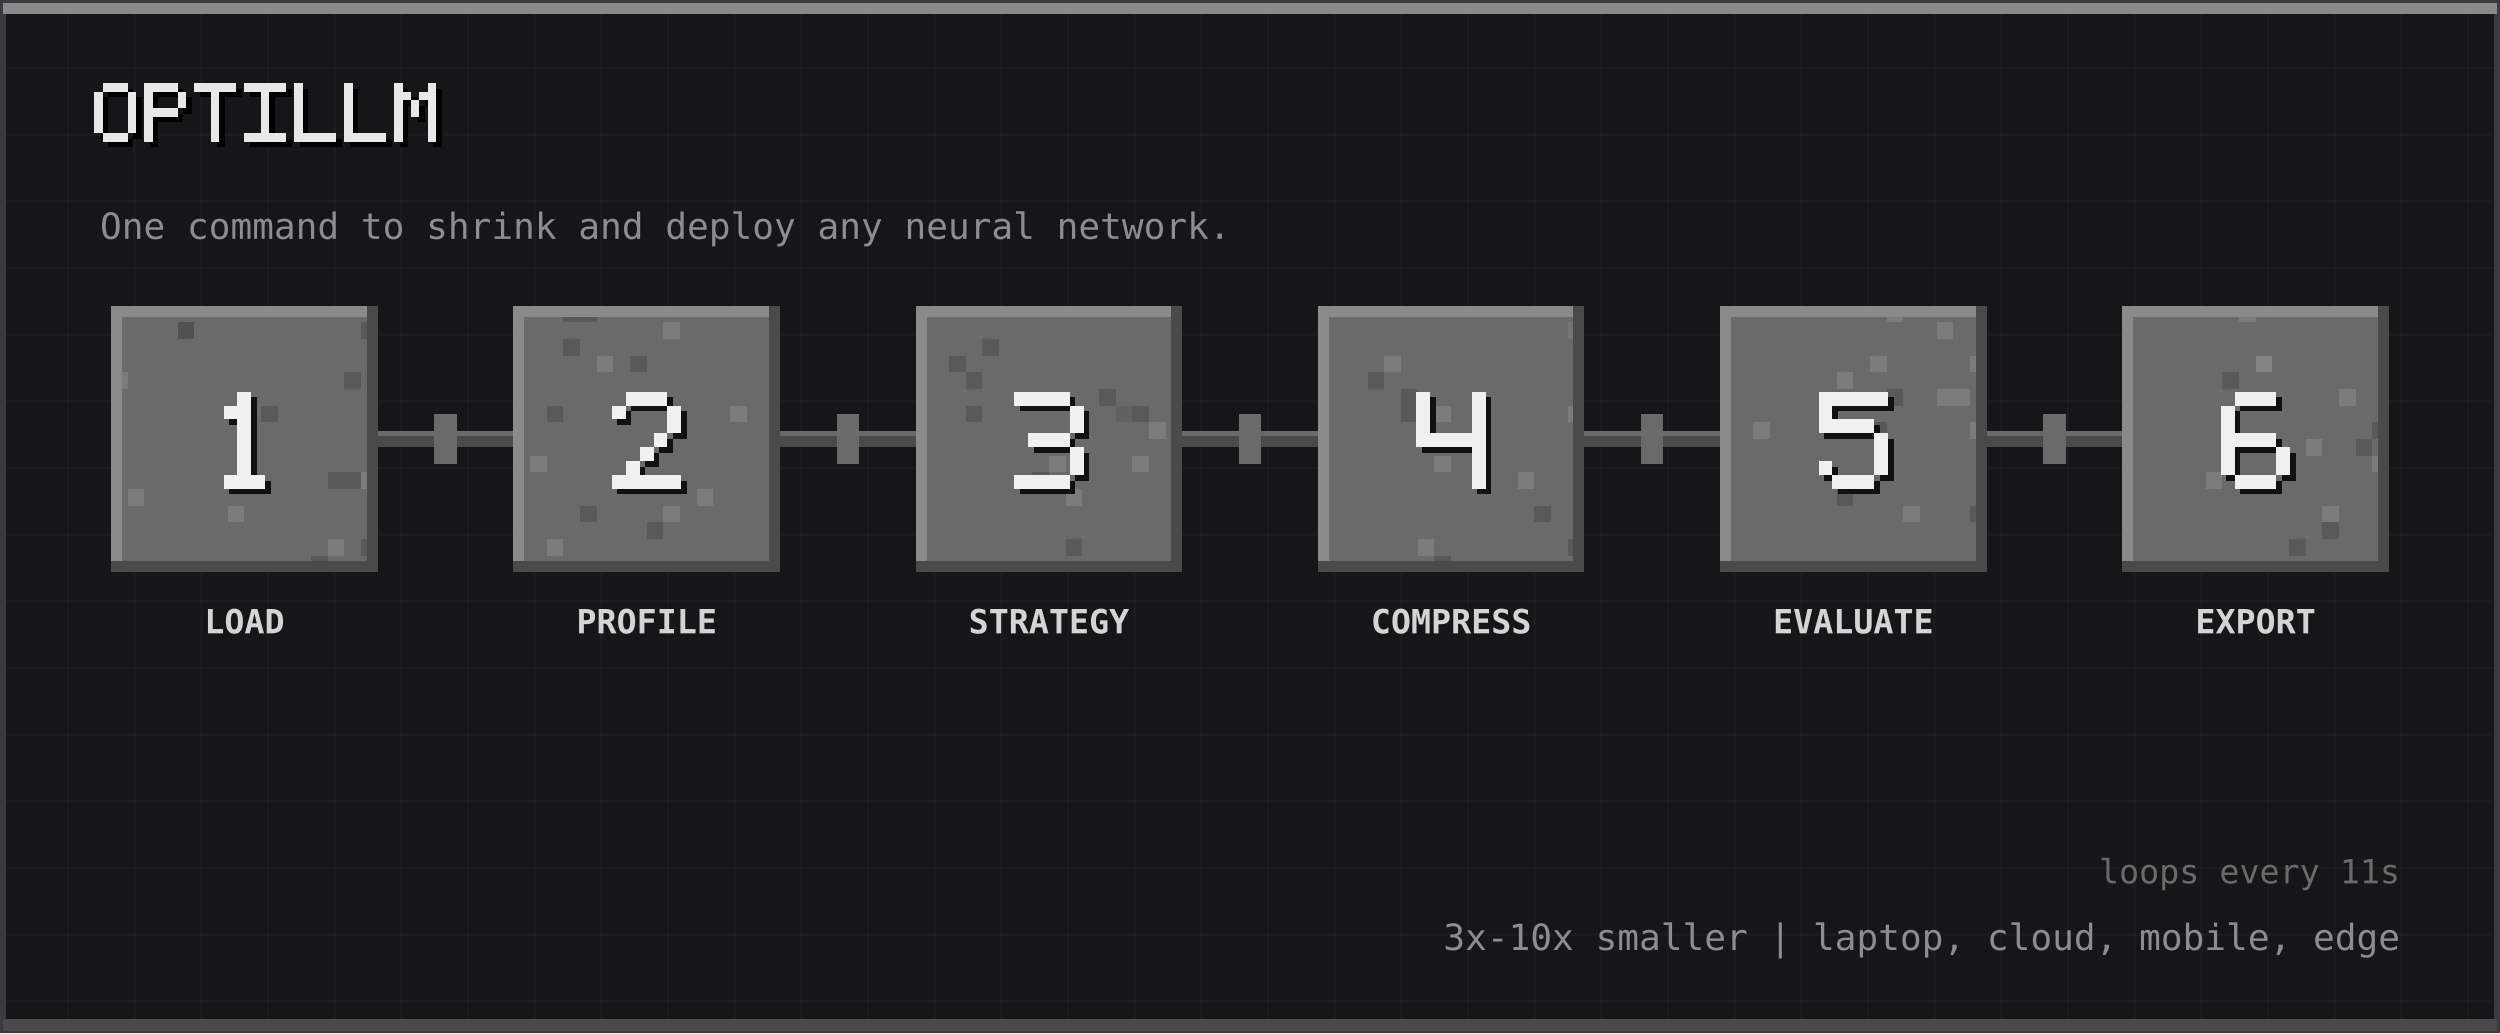
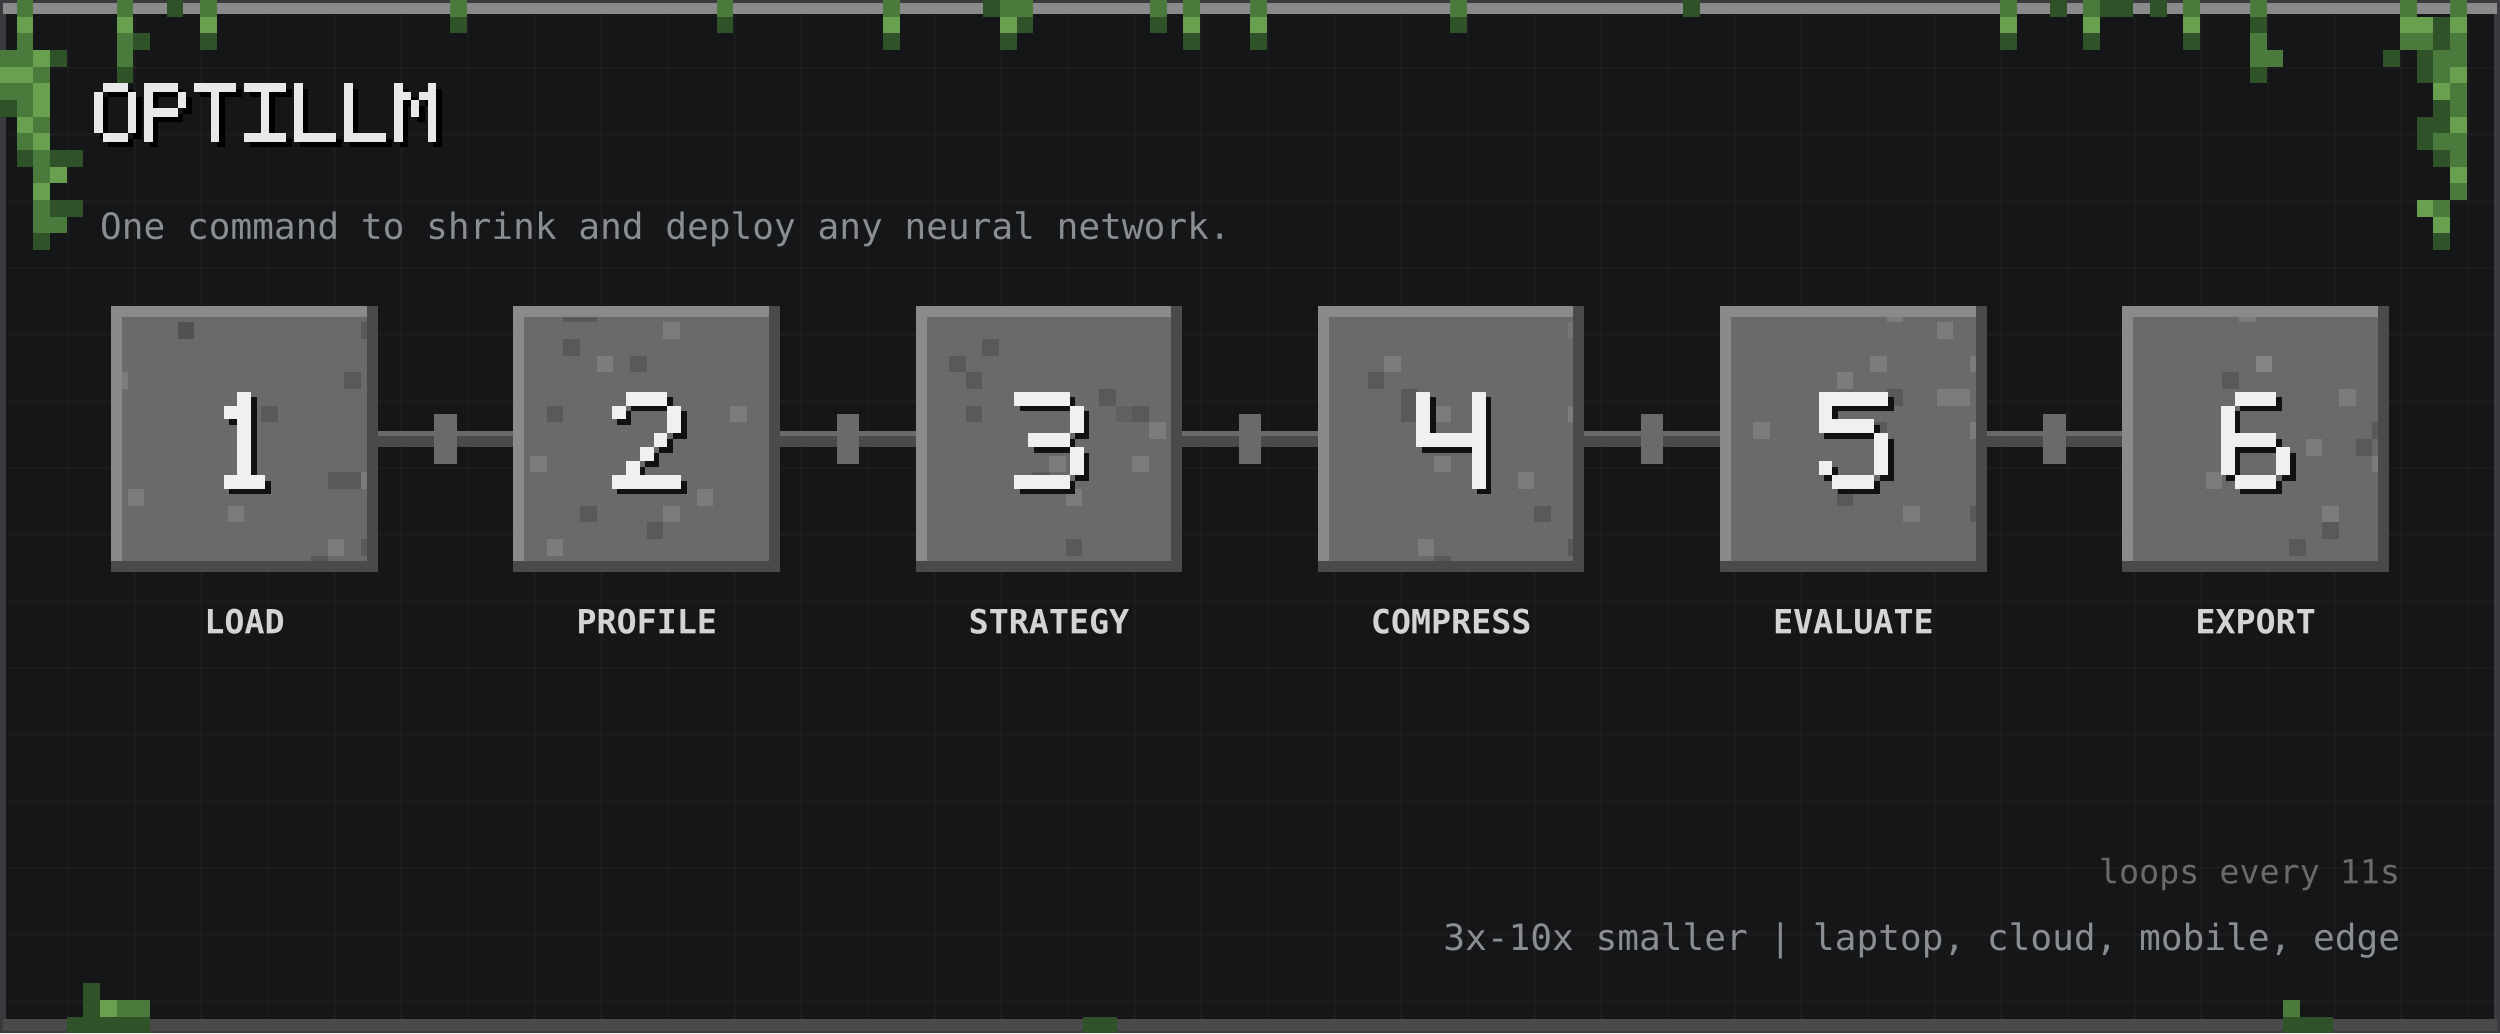
<svg xmlns="http://www.w3.org/2000/svg" width="900" height="372" viewBox="0 0 900 372" shape-rendering="crispEdges" role="img" aria-label="OptiLLM pipeline animation">
  <style>@keyframes h0{0%,3.51%{opacity:0}4.51%,17.54%{opacity:1}18.74%,100%{opacity:0}}.h0{animation:h0 11.4s linear infinite}@keyframes c0{0%,3.51%{opacity:0;transform:translateX(-8px)}4.51%,17.04%{opacity:1;transform:none}18.34%,100%{opacity:0}}.c0{animation:c0 11.4s linear infinite}@keyframes h1{0%,17.54%{opacity:0}18.54%,31.58%{opacity:1}32.78%,100%{opacity:0}}.h1{animation:h1 11.4s linear infinite}@keyframes c1{0%,17.54%{opacity:0;transform:translateX(-8px)}18.54%,31.08%{opacity:1;transform:none}32.38%,100%{opacity:0}}.c1{animation:c1 11.4s linear infinite}@keyframes h2{0%,31.58%{opacity:0}32.58%,45.61%{opacity:1}46.81%,100%{opacity:0}}.h2{animation:h2 11.4s linear infinite}@keyframes c2{0%,31.58%{opacity:0;transform:translateX(-8px)}32.58%,45.11%{opacity:1;transform:none}46.41%,100%{opacity:0}}.c2{animation:c2 11.4s linear infinite}@keyframes h3{0%,45.61%{opacity:0}46.61%,59.65%{opacity:1}60.85%,100%{opacity:0}}.h3{animation:h3 11.4s linear infinite}@keyframes c3{0%,45.61%{opacity:0;transform:translateX(-8px)}46.61%,59.15%{opacity:1;transform:none}60.45%,100%{opacity:0}}.c3{animation:c3 11.4s linear infinite}@keyframes h4{0%,59.65%{opacity:0}60.65%,73.68%{opacity:1}74.88%,100%{opacity:0}}.h4{animation:h4 11.4s linear infinite}@keyframes c4{0%,59.65%{opacity:0;transform:translateX(-8px)}60.65%,73.18%{opacity:1;transform:none}74.48%,100%{opacity:0}}.c4{animation:c4 11.4s linear infinite}@keyframes h5{0%,73.68%{opacity:0}74.68%,87.72%{opacity:1}88.92%,100%{opacity:0}}.h5{animation:h5 11.4s linear infinite}@keyframes c5{0%,73.68%{opacity:0;transform:translateX(-8px)}74.68%,87.22%{opacity:1;transform:none}88.52%,100%{opacity:0}}.c5{animation:c5 11.4s linear infinite}@keyframes it{0%{transform:translateX(0);opacity:0}3.50%{opacity:0}3.51%{opacity:1;transform:translateX(0.0px)}11.23%{transform:translateX(0.0px)}17.54%{transform:translateX(144.8px)}25.26%{transform:translateX(144.8px)}31.58%{transform:translateX(289.6px)}39.30%{transform:translateX(289.6px)}45.61%{transform:translateX(434.4px)}53.33%{transform:translateX(434.4px)}59.65%{transform:translateX(579.2px)}67.37%{transform:translateX(579.2px)}73.68%{transform:translateX(724.0px)}81.40%{transform:translateX(724.0px)}87.52%{opacity:1;transform:translateX(724.0px)}88.72%,100%{opacity:0;transform:translateX(724.0px)}}.it{animation:it 11.4s linear infinite}</style>
  <rect width="900" height="372" fill="#151618" />
  <rect x="0" y="0" width="1" height="372" fill="#ffffff" opacity=".025" />
  <rect x="24" y="0" width="1" height="372" fill="#ffffff" opacity=".025" />
  <rect x="48" y="0" width="1" height="372" fill="#ffffff" opacity=".025" />
  <rect x="72" y="0" width="1" height="372" fill="#ffffff" opacity=".025" />
  <rect x="96" y="0" width="1" height="372" fill="#ffffff" opacity=".025" />
  <rect x="120" y="0" width="1" height="372" fill="#ffffff" opacity=".025" />
  <rect x="144" y="0" width="1" height="372" fill="#ffffff" opacity=".025" />
  <rect x="168" y="0" width="1" height="372" fill="#ffffff" opacity=".025" />
  <rect x="192" y="0" width="1" height="372" fill="#ffffff" opacity=".025" />
  <rect x="216" y="0" width="1" height="372" fill="#ffffff" opacity=".025" />
  <rect x="240" y="0" width="1" height="372" fill="#ffffff" opacity=".025" />
  <rect x="264" y="0" width="1" height="372" fill="#ffffff" opacity=".025" />
  <rect x="288" y="0" width="1" height="372" fill="#ffffff" opacity=".025" />
  <rect x="312" y="0" width="1" height="372" fill="#ffffff" opacity=".025" />
  <rect x="336" y="0" width="1" height="372" fill="#ffffff" opacity=".025" />
  <rect x="360" y="0" width="1" height="372" fill="#ffffff" opacity=".025" />
  <rect x="384" y="0" width="1" height="372" fill="#ffffff" opacity=".025" />
  <rect x="408" y="0" width="1" height="372" fill="#ffffff" opacity=".025" />
  <rect x="432" y="0" width="1" height="372" fill="#ffffff" opacity=".025" />
  <rect x="456" y="0" width="1" height="372" fill="#ffffff" opacity=".025" />
  <rect x="480" y="0" width="1" height="372" fill="#ffffff" opacity=".025" />
  <rect x="504" y="0" width="1" height="372" fill="#ffffff" opacity=".025" />
  <rect x="528" y="0" width="1" height="372" fill="#ffffff" opacity=".025" />
  <rect x="552" y="0" width="1" height="372" fill="#ffffff" opacity=".025" />
  <rect x="576" y="0" width="1" height="372" fill="#ffffff" opacity=".025" />
  <rect x="600" y="0" width="1" height="372" fill="#ffffff" opacity=".025" />
  <rect x="624" y="0" width="1" height="372" fill="#ffffff" opacity=".025" />
  <rect x="648" y="0" width="1" height="372" fill="#ffffff" opacity=".025" />
  <rect x="672" y="0" width="1" height="372" fill="#ffffff" opacity=".025" />
  <rect x="696" y="0" width="1" height="372" fill="#ffffff" opacity=".025" />
  <rect x="720" y="0" width="1" height="372" fill="#ffffff" opacity=".025" />
  <rect x="744" y="0" width="1" height="372" fill="#ffffff" opacity=".025" />
  <rect x="768" y="0" width="1" height="372" fill="#ffffff" opacity=".025" />
  <rect x="792" y="0" width="1" height="372" fill="#ffffff" opacity=".025" />
  <rect x="816" y="0" width="1" height="372" fill="#ffffff" opacity=".025" />
  <rect x="840" y="0" width="1" height="372" fill="#ffffff" opacity=".025" />
  <rect x="864" y="0" width="1" height="372" fill="#ffffff" opacity=".025" />
  <rect x="888" y="0" width="1" height="372" fill="#ffffff" opacity=".025" />
  <rect x="0" y="0" width="900" height="1" fill="#ffffff" opacity=".025" />
  <rect x="0" y="24" width="900" height="1" fill="#ffffff" opacity=".025" />
  <rect x="0" y="48" width="900" height="1" fill="#ffffff" opacity=".025" />
  <rect x="0" y="72" width="900" height="1" fill="#ffffff" opacity=".025" />
  <rect x="0" y="96" width="900" height="1" fill="#ffffff" opacity=".025" />
  <rect x="0" y="120" width="900" height="1" fill="#ffffff" opacity=".025" />
  <rect x="0" y="144" width="900" height="1" fill="#ffffff" opacity=".025" />
  <rect x="0" y="168" width="900" height="1" fill="#ffffff" opacity=".025" />
  <rect x="0" y="192" width="900" height="1" fill="#ffffff" opacity=".025" />
  <rect x="0" y="216" width="900" height="1" fill="#ffffff" opacity=".025" />
  <rect x="0" y="240" width="900" height="1" fill="#ffffff" opacity=".025" />
  <rect x="0" y="264" width="900" height="1" fill="#ffffff" opacity=".025" />
  <rect x="0" y="288" width="900" height="1" fill="#ffffff" opacity=".025" />
  <rect x="0" y="312" width="900" height="1" fill="#ffffff" opacity=".025" />
  <rect x="0" y="336" width="900" height="1" fill="#ffffff" opacity=".025" />
  <rect x="0" y="360" width="900" height="1" fill="#ffffff" opacity=".025" />
  <rect x="1" y="1" width="898" height="370" fill="none" stroke="#3a3b3f" stroke-width="2" />
  <rect x="1" y="1" width="898" height="4" fill="#8a8a8a" />
  <rect x="1" y="367" width="898" height="4" fill="#4a4a4a" />
  <path fill="#000000" d="M39 32h9v3h-9zM36 35h3v3h-3zM48 35h3v3h-3zM36 38h3v3h-3zM48 38h3v3h-3zM36 41h3v3h-3zM48 41h3v3h-3zM36 44h3v3h-3zM48 44h3v3h-3zM36 47h3v3h-3zM48 47h3v3h-3zM39 50h9v3h-9zM54 32h12v3h-12zM54 35h3v3h-3zM66 35h3v3h-3zM54 38h3v3h-3zM66 38h3v3h-3zM54 41h12v3h-12zM54 44h3v3h-3zM54 47h3v3h-3zM54 50h3v3h-3zM72 32h15v3h-15zM78 35h3v3h-3zM78 38h3v3h-3zM78 41h3v3h-3zM78 44h3v3h-3zM78 47h3v3h-3zM78 50h3v3h-3zM90 32h15v3h-15zM96 35h3v3h-3zM96 38h3v3h-3zM96 41h3v3h-3zM96 44h3v3h-3zM96 47h3v3h-3zM90 50h15v3h-15zM108 32h3v3h-3zM108 35h3v3h-3zM108 38h3v3h-3zM108 41h3v3h-3zM108 44h3v3h-3zM108 47h3v3h-3zM108 50h15v3h-15zM126 32h3v3h-3zM126 35h3v3h-3zM126 38h3v3h-3zM126 41h3v3h-3zM126 44h3v3h-3zM126 47h3v3h-3zM126 50h15v3h-15zM144 32h3v3h-3zM156 32h3v3h-3zM144 35h6v3h-6zM153 35h6v3h-6zM144 38h3v3h-3zM150 38h3v3h-3zM156 38h3v3h-3zM144 41h3v3h-3zM150 41h3v3h-3zM156 41h3v3h-3zM144 44h3v3h-3zM156 44h3v3h-3zM144 47h3v3h-3zM156 47h3v3h-3zM144 50h3v3h-3zM156 50h3v3h-3z" />
  <path fill="#e8e8e8" d="M37 30h9v3h-9zM34 33h3v3h-3zM46 33h3v3h-3zM34 36h3v3h-3zM46 36h3v3h-3zM34 39h3v3h-3zM46 39h3v3h-3zM34 42h3v3h-3zM46 42h3v3h-3zM34 45h3v3h-3zM46 45h3v3h-3zM37 48h9v3h-9zM52 30h12v3h-12zM52 33h3v3h-3zM64 33h3v3h-3zM52 36h3v3h-3zM64 36h3v3h-3zM52 39h12v3h-12zM52 42h3v3h-3zM52 45h3v3h-3zM52 48h3v3h-3zM70 30h15v3h-15zM76 33h3v3h-3zM76 36h3v3h-3zM76 39h3v3h-3zM76 42h3v3h-3zM76 45h3v3h-3zM76 48h3v3h-3zM88 30h15v3h-15zM94 33h3v3h-3zM94 36h3v3h-3zM94 39h3v3h-3zM94 42h3v3h-3zM94 45h3v3h-3zM88 48h15v3h-15zM106 30h3v3h-3zM106 33h3v3h-3zM106 36h3v3h-3zM106 39h3v3h-3zM106 42h3v3h-3zM106 45h3v3h-3zM106 48h15v3h-15zM124 30h3v3h-3zM124 33h3v3h-3zM124 36h3v3h-3zM124 39h3v3h-3zM124 42h3v3h-3zM124 45h3v3h-3zM124 48h15v3h-15zM142 30h3v3h-3zM154 30h3v3h-3zM142 33h6v3h-6zM151 33h6v3h-6zM142 36h3v3h-3zM148 36h3v3h-3zM154 36h3v3h-3zM142 39h3v3h-3zM148 39h3v3h-3zM154 39h3v3h-3zM142 42h3v3h-3zM154 42h3v3h-3zM142 45h3v3h-3zM154 45h3v3h-3zM142 48h3v3h-3zM154 48h3v3h-3z" />
  <text x="36" y="86" font-size="13" fill="#8a8d92" font-family="'DejaVu Sans Mono',Consolas,'Courier New',monospace">One command to shrink and deploy any neural network.</text>
  <rect x="88.0" y="155" width="724.0" height="6" fill="#4a4a4a" />
  <rect x="88.0" y="155" width="724.0" height="2" fill="#6a6a6a" />
  <rect x="156.4" y="149" width="8" height="18" fill="#6a6a6a" />
  <rect x="301.2" y="149" width="8" height="18" fill="#6a6a6a" />
  <rect x="446.0" y="149" width="8" height="18" fill="#6a6a6a" />
  <rect x="590.8" y="149" width="8" height="18" fill="#6a6a6a" />
  <rect x="735.6" y="149" width="8" height="18" fill="#6a6a6a" />
  <rect x="40.0" y="110.0" width="96" height="96" fill="#6a6a6a" />
  <rect x="124.0" y="170.0" width="6" height="6" fill="#4a4a4a" opacity=".55" />
  <rect x="40.0" y="134.0" width="6" height="6" fill="#8a8a8a" opacity=".55" />
  <rect x="64.0" y="116.0" width="6" height="6" fill="#4a4a4a" opacity=".55" />
  <rect x="46.0" y="176.0" width="6" height="6" fill="#8a8a8a" opacity=".55" />
  <rect x="130.0" y="116.0" width="6" height="6" fill="#4a4a4a" opacity=".55" />
  <rect x="112.0" y="200.0" width="6" height="6" fill="#4a4a4a" opacity=".55" />
  <rect x="118.0" y="170.0" width="6" height="6" fill="#4a4a4a" opacity=".55" />
  <rect x="130.0" y="170.0" width="6" height="6" fill="#8a8a8a" opacity=".55" />
  <rect x="124.0" y="134.0" width="6" height="6" fill="#4a4a4a" opacity=".55" />
  <rect x="64.0" y="116.0" width="6" height="6" fill="#4a4a4a" opacity=".55" />
  <rect x="130.0" y="194.0" width="6" height="6" fill="#4a4a4a" opacity=".55" />
  <rect x="118.0" y="194.0" width="6" height="6" fill="#8a8a8a" opacity=".55" />
  <rect x="82.0" y="182.0" width="6" height="6" fill="#8a8a8a" opacity=".55" />
  <rect x="94.0" y="146.0" width="6" height="6" fill="#4a4a4a" opacity=".55" />
  <rect x="40.0" y="110.0" width="96" height="4" fill="#8a8a8a" />
  <rect x="40.0" y="110.0" width="4" height="96" fill="#8a8a8a" />
  <rect x="40.0" y="202.0" width="96" height="4" fill="#4a4a4a" />
  <rect x="132.0" y="110.0" width="4" height="96" fill="#4a4a4a" />
  <path fill="#111111" d="M87.5 143h5v5h-5zM82.5 148h10v5h-10zM87.5 153h5v5h-5zM87.5 158h5v5h-5zM87.5 163h5v5h-5zM87.5 168h5v5h-5zM82.5 173h15v5h-15z" />
  <path fill="#f0f0f0" d="M85.5 141h5v5h-5zM80.5 146h10v5h-10zM85.5 151h5v5h-5zM85.5 156h5v5h-5zM85.5 161h5v5h-5zM85.5 166h5v5h-5zM80.5 171h15v5h-15z" />
  <g class="h0" opacity="0">
    <rect x="36.0" y="106.0" width="104" height="104" fill="none" stroke="#d9a441" stroke-width="4" />
  </g>
  <text x="88.0" y="228.0" font-size="12" font-weight="bold" text-anchor="middle" fill="#d4d4d4" font-family="'DejaVu Sans Mono',Consolas,'Courier New',monospace">LOAD</text>
  <g class="c0" opacity="0">
    <text x="36" y="292" font-size="12" fill="#d9a441" font-family="'DejaVu Sans Mono',Consolas,'Courier New',monospace">STEP 1 OF 6</text>
    <text x="36" y="318" font-size="17" font-weight="bold" fill="#eeeeee" font-family="'DejaVu Sans Mono',Consolas,'Courier New',monospace">Load</text>
    <text x="36" y="342" font-size="14" fill="#d4d4d4" font-family="'DejaVu Sans Mono',Consolas,'Courier New',monospace">HuggingFace, PyTorch or ONNX model</text>
  </g>
  <rect x="184.8" y="110.0" width="96" height="96" fill="#6a6a6a" />
  <rect x="226.8" y="128.0" width="6" height="6" fill="#4a4a4a" opacity=".55" />
  <rect x="250.8" y="176.0" width="6" height="6" fill="#8a8a8a" opacity=".55" />
  <rect x="238.8" y="182.0" width="6" height="6" fill="#8a8a8a" opacity=".55" />
  <rect x="196.8" y="146.0" width="6" height="6" fill="#4a4a4a" opacity=".55" />
  <rect x="214.8" y="128.0" width="6" height="6" fill="#8a8a8a" opacity=".55" />
  <rect x="208.8" y="110.0" width="6" height="6" fill="#4a4a4a" opacity=".55" />
  <rect x="238.8" y="116.0" width="6" height="6" fill="#8a8a8a" opacity=".55" />
  <rect x="202.8" y="110.0" width="6" height="6" fill="#4a4a4a" opacity=".55" />
  <rect x="208.8" y="182.0" width="6" height="6" fill="#4a4a4a" opacity=".55" />
  <rect x="262.8" y="146.0" width="6" height="6" fill="#8a8a8a" opacity=".55" />
  <rect x="196.8" y="194.0" width="6" height="6" fill="#8a8a8a" opacity=".55" />
  <rect x="202.8" y="122.0" width="6" height="6" fill="#4a4a4a" opacity=".55" />
  <rect x="232.8" y="188.0" width="6" height="6" fill="#4a4a4a" opacity=".55" />
  <rect x="190.8" y="164.0" width="6" height="6" fill="#8a8a8a" opacity=".55" />
  <rect x="184.8" y="110.0" width="96" height="4" fill="#8a8a8a" />
  <rect x="184.8" y="110.0" width="4" height="96" fill="#8a8a8a" />
  <rect x="184.8" y="202.0" width="96" height="4" fill="#4a4a4a" />
  <rect x="276.8" y="110.0" width="4" height="96" fill="#4a4a4a" />
  <path fill="#111111" d="M227.3 143h15v5h-15zM222.3 148h5v5h-5zM242.3 148h5v5h-5zM242.3 153h5v5h-5zM237.3 158h5v5h-5zM232.3 163h5v5h-5zM227.3 168h5v5h-5zM222.3 173h25v5h-25z" />
  <path fill="#f0f0f0" d="M225.3 141h15v5h-15zM220.3 146h5v5h-5zM240.3 146h5v5h-5zM240.3 151h5v5h-5zM235.3 156h5v5h-5zM230.3 161h5v5h-5zM225.3 166h5v5h-5zM220.3 171h25v5h-25z" />
  <g class="h1" opacity="0">
    <rect x="180.8" y="106.0" width="104" height="104" fill="none" stroke="#d9a441" stroke-width="4" />
  </g>
  <text x="232.8" y="228.0" font-size="12" font-weight="bold" text-anchor="middle" fill="#d4d4d4" font-family="'DejaVu Sans Mono',Consolas,'Courier New',monospace">PROFILE</text>
  <g class="c1" opacity="0">
    <text x="36" y="292" font-size="12" fill="#d9a441" font-family="'DejaVu Sans Mono',Consolas,'Courier New',monospace">STEP 2 OF 6</text>
    <text x="36" y="318" font-size="17" font-weight="bold" fill="#eeeeee" font-family="'DejaVu Sans Mono',Consolas,'Courier New',monospace">Profile</text>
    <text x="36" y="342" font-size="14" fill="#d4d4d4" font-family="'DejaVu Sans Mono',Consolas,'Courier New',monospace">Reads the hardware limits of the target</text>
  </g>
  <rect x="329.6" y="110.0" width="96" height="96" fill="#6a6a6a" />
  <rect x="395.6" y="140.0" width="6" height="6" fill="#4a4a4a" opacity=".55" />
  <rect x="407.6" y="146.0" width="6" height="6" fill="#4a4a4a" opacity=".55" />
  <rect x="377.6" y="164.0" width="6" height="6" fill="#8a8a8a" opacity=".55" />
  <rect x="383.6" y="194.0" width="6" height="6" fill="#4a4a4a" opacity=".55" />
  <rect x="401.6" y="146.0" width="6" height="6" fill="#8a8a8a" opacity=".55" />
  <rect x="347.6" y="146.0" width="6" height="6" fill="#4a4a4a" opacity=".55" />
  <rect x="413.6" y="152.0" width="6" height="6" fill="#8a8a8a" opacity=".55" />
  <rect x="401.6" y="146.0" width="6" height="6" fill="#4a4a4a" opacity=".55" />
  <rect x="347.6" y="134.0" width="6" height="6" fill="#4a4a4a" opacity=".55" />
  <rect x="353.6" y="122.0" width="6" height="6" fill="#4a4a4a" opacity=".55" />
  <rect x="371.6" y="170.0" width="6" height="6" fill="#4a4a4a" opacity=".55" />
  <rect x="407.6" y="164.0" width="6" height="6" fill="#8a8a8a" opacity=".55" />
  <rect x="341.6" y="128.0" width="6" height="6" fill="#4a4a4a" opacity=".55" />
  <rect x="383.6" y="176.0" width="6" height="6" fill="#8a8a8a" opacity=".55" />
  <rect x="329.6" y="110.0" width="96" height="4" fill="#8a8a8a" />
  <rect x="329.6" y="110.0" width="4" height="96" fill="#8a8a8a" />
  <rect x="329.6" y="202.0" width="96" height="4" fill="#4a4a4a" />
  <rect x="421.6" y="110.0" width="4" height="96" fill="#4a4a4a" />
  <path fill="#111111" d="M367.1 143h20v5h-20zM387.1 148h5v5h-5zM387.1 153h5v5h-5zM372.1 158h15v5h-15zM387.1 163h5v5h-5zM387.1 168h5v5h-5zM367.1 173h20v5h-20z" />
  <path fill="#f0f0f0" d="M365.1 141h20v5h-20zM385.1 146h5v5h-5zM385.1 151h5v5h-5zM370.1 156h15v5h-15zM385.1 161h5v5h-5zM385.1 166h5v5h-5zM365.1 171h20v5h-20z" />
  <g class="h2" opacity="0">
    <rect x="325.6" y="106.0" width="104" height="104" fill="none" stroke="#d9a441" stroke-width="4" />
  </g>
  <text x="377.6" y="228.0" font-size="12" font-weight="bold" text-anchor="middle" fill="#d4d4d4" font-family="'DejaVu Sans Mono',Consolas,'Courier New',monospace">STRATEGY</text>
  <g class="c2" opacity="0">
    <text x="36" y="292" font-size="12" fill="#d9a441" font-family="'DejaVu Sans Mono',Consolas,'Courier New',monospace">STEP 3 OF 6</text>
    <text x="36" y="318" font-size="17" font-weight="bold" fill="#eeeeee" font-family="'DejaVu Sans Mono',Consolas,'Courier New',monospace">Strategy</text>
    <text x="36" y="342" font-size="14" fill="#d4d4d4" font-family="'DejaVu Sans Mono',Consolas,'Courier New',monospace">Auto-picks the pipeline and preset</text>
  </g>
  <rect x="474.4" y="110.0" width="96" height="96" fill="#6a6a6a" />
  <rect x="504.4" y="146.0" width="6" height="6" fill="#4a4a4a" opacity=".55" />
  <rect x="510.4" y="194.0" width="6" height="6" fill="#8a8a8a" opacity=".55" />
  <rect x="552.4" y="182.0" width="6" height="6" fill="#4a4a4a" opacity=".55" />
  <rect x="516.4" y="146.0" width="6" height="6" fill="#8a8a8a" opacity=".55" />
  <rect x="516.4" y="200.0" width="6" height="6" fill="#4a4a4a" opacity=".55" />
  <rect x="564.4" y="116.0" width="6" height="6" fill="#4a4a4a" opacity=".55" />
  <rect x="516.4" y="164.0" width="6" height="6" fill="#8a8a8a" opacity=".55" />
  <rect x="564.4" y="194.0" width="6" height="6" fill="#4a4a4a" opacity=".55" />
  <rect x="498.4" y="128.0" width="6" height="6" fill="#8a8a8a" opacity=".55" />
  <rect x="504.4" y="140.0" width="6" height="6" fill="#4a4a4a" opacity=".55" />
  <rect x="564.4" y="146.0" width="6" height="6" fill="#8a8a8a" opacity=".55" />
  <rect x="564.4" y="116.0" width="6" height="6" fill="#8a8a8a" opacity=".55" />
  <rect x="492.4" y="134.0" width="6" height="6" fill="#4a4a4a" opacity=".55" />
  <rect x="546.4" y="170.0" width="6" height="6" fill="#8a8a8a" opacity=".55" />
  <rect x="474.4" y="110.0" width="96" height="4" fill="#8a8a8a" />
  <rect x="474.4" y="110.0" width="4" height="96" fill="#8a8a8a" />
  <rect x="474.4" y="202.0" width="96" height="4" fill="#4a4a4a" />
  <rect x="566.4" y="110.0" width="4" height="96" fill="#4a4a4a" />
  <path fill="#111111" d="M511.9 143h5v5h-5zM531.9 143h5v5h-5zM511.9 148h5v5h-5zM531.9 148h5v5h-5zM511.9 153h5v5h-5zM531.9 153h5v5h-5zM511.9 158h25v5h-25zM531.9 163h5v5h-5zM531.9 168h5v5h-5zM531.9 173h5v5h-5z" />
  <path fill="#f0f0f0" d="M509.9 141h5v5h-5zM529.9 141h5v5h-5zM509.9 146h5v5h-5zM529.9 146h5v5h-5zM509.9 151h5v5h-5zM529.9 151h5v5h-5zM509.9 156h25v5h-25zM529.9 161h5v5h-5zM529.9 166h5v5h-5zM529.9 171h5v5h-5z" />
  <g class="h3" opacity="0">
    <rect x="470.4" y="106.0" width="104" height="104" fill="none" stroke="#d9a441" stroke-width="4" />
  </g>
  <text x="522.4" y="228.0" font-size="12" font-weight="bold" text-anchor="middle" fill="#d4d4d4" font-family="'DejaVu Sans Mono',Consolas,'Courier New',monospace">COMPRESS</text>
  <g class="c3" opacity="0">
    <text x="36" y="292" font-size="12" fill="#d9a441" font-family="'DejaVu Sans Mono',Consolas,'Courier New',monospace">STEP 4 OF 6</text>
    <text x="36" y="318" font-size="17" font-weight="bold" fill="#eeeeee" font-family="'DejaVu Sans Mono',Consolas,'Courier New',monospace">Compress</text>
    <text x="36" y="342" font-size="14" fill="#d4d4d4" font-family="'DejaVu Sans Mono',Consolas,'Courier New',monospace">Quantize, prune and distill within the accuracy budget</text>
  </g>
  <rect x="619.2" y="110.0" width="96" height="96" fill="#6a6a6a" />
  <rect x="661.2" y="134.0" width="6" height="6" fill="#8a8a8a" opacity=".55" />
  <rect x="679.2" y="140.0" width="6" height="6" fill="#4a4a4a" opacity=".55" />
  <rect x="709.2" y="182.0" width="6" height="6" fill="#4a4a4a" opacity=".55" />
  <rect x="685.2" y="182.0" width="6" height="6" fill="#8a8a8a" opacity=".55" />
  <rect x="673.2" y="128.0" width="6" height="6" fill="#8a8a8a" opacity=".55" />
  <rect x="709.2" y="128.0" width="6" height="6" fill="#8a8a8a" opacity=".55" />
  <rect x="661.2" y="176.0" width="6" height="6" fill="#4a4a4a" opacity=".55" />
  <rect x="679.2" y="110.0" width="6" height="6" fill="#8a8a8a" opacity=".55" />
  <rect x="709.2" y="152.0" width="6" height="6" fill="#8a8a8a" opacity=".55" />
  <rect x="697.2" y="140.0" width="6" height="6" fill="#8a8a8a" opacity=".55" />
  <rect x="673.2" y="152.0" width="6" height="6" fill="#4a4a4a" opacity=".55" />
  <rect x="631.2" y="152.0" width="6" height="6" fill="#8a8a8a" opacity=".55" />
  <rect x="703.2" y="140.0" width="6" height="6" fill="#8a8a8a" opacity=".55" />
  <rect x="697.2" y="116.0" width="6" height="6" fill="#8a8a8a" opacity=".55" />
  <rect x="619.2" y="110.0" width="96" height="4" fill="#8a8a8a" />
  <rect x="619.2" y="110.0" width="4" height="96" fill="#8a8a8a" />
  <rect x="619.2" y="202.0" width="96" height="4" fill="#4a4a4a" />
  <rect x="711.2" y="110.0" width="4" height="96" fill="#4a4a4a" />
  <path fill="#111111" d="M656.7 143h25v5h-25zM656.7 148h5v5h-5zM656.7 153h20v5h-20zM676.7 158h5v5h-5zM676.7 163h5v5h-5zM656.7 168h5v5h-5zM676.7 168h5v5h-5zM661.7 173h15v5h-15z" />
  <path fill="#f0f0f0" d="M654.7 141h25v5h-25zM654.7 146h5v5h-5zM654.7 151h20v5h-20zM674.7 156h5v5h-5zM674.7 161h5v5h-5zM654.7 166h5v5h-5zM674.7 166h5v5h-5zM659.7 171h15v5h-15z" />
  <g class="h4" opacity="0">
    <rect x="615.2" y="106.0" width="104" height="104" fill="none" stroke="#d9a441" stroke-width="4" />
  </g>
  <text x="667.2" y="228.0" font-size="12" font-weight="bold" text-anchor="middle" fill="#d4d4d4" font-family="'DejaVu Sans Mono',Consolas,'Courier New',monospace">EVALUATE</text>
  <g class="c4" opacity="0">
    <text x="36" y="292" font-size="12" fill="#d9a441" font-family="'DejaVu Sans Mono',Consolas,'Courier New',monospace">STEP 5 OF 6</text>
    <text x="36" y="318" font-size="17" font-weight="bold" fill="#eeeeee" font-family="'DejaVu Sans Mono',Consolas,'Courier New',monospace">Evaluate</text>
    <text x="36" y="342" font-size="14" fill="#d4d4d4" font-family="'DejaVu Sans Mono',Consolas,'Courier New',monospace">Reasoning score guards against accuracy loss</text>
  </g>
  <rect x="764.0" y="110.0" width="96" height="96" fill="#6a6a6a" />
  <rect x="836.0" y="182.0" width="6" height="6" fill="#8a8a8a" opacity=".55" />
  <rect x="824.0" y="194.0" width="6" height="6" fill="#4a4a4a" opacity=".55" />
  <rect x="812.0" y="128.0" width="6" height="6" fill="#8a8a8a" opacity=".55" />
  <rect x="854.0" y="164.0" width="6" height="6" fill="#8a8a8a" opacity=".55" />
  <rect x="800.0" y="134.0" width="6" height="6" fill="#4a4a4a" opacity=".55" />
  <rect x="848.0" y="158.0" width="6" height="6" fill="#4a4a4a" opacity=".55" />
  <rect x="854.0" y="152.0" width="6" height="6" fill="#4a4a4a" opacity=".55" />
  <rect x="812.0" y="128.0" width="6" height="6" fill="#8a8a8a" opacity=".55" />
  <rect x="794.0" y="170.0" width="6" height="6" fill="#8a8a8a" opacity=".55" />
  <rect x="800.0" y="152.0" width="6" height="6" fill="#8a8a8a" opacity=".55" />
  <rect x="806.0" y="110.0" width="6" height="6" fill="#8a8a8a" opacity=".55" />
  <rect x="830.0" y="158.0" width="6" height="6" fill="#8a8a8a" opacity=".55" />
  <rect x="842.0" y="140.0" width="6" height="6" fill="#8a8a8a" opacity=".55" />
  <rect x="836.0" y="188.0" width="6" height="6" fill="#4a4a4a" opacity=".55" />
  <rect x="764.0" y="110.0" width="96" height="4" fill="#8a8a8a" />
  <rect x="764.0" y="110.0" width="4" height="96" fill="#8a8a8a" />
  <rect x="764.0" y="202.0" width="96" height="4" fill="#4a4a4a" />
  <rect x="856.0" y="110.0" width="4" height="96" fill="#4a4a4a" />
  <path fill="#111111" d="M806.5 143h15v5h-15zM801.5 148h5v5h-5zM801.5 153h5v5h-5zM801.5 158h20v5h-20zM801.5 163h5v5h-5zM821.5 163h5v5h-5zM801.5 168h5v5h-5zM821.5 168h5v5h-5zM806.5 173h15v5h-15z" />
  <path fill="#f0f0f0" d="M804.5 141h15v5h-15zM799.5 146h5v5h-5zM799.5 151h5v5h-5zM799.5 156h20v5h-20zM799.5 161h5v5h-5zM819.5 161h5v5h-5zM799.5 166h5v5h-5zM819.5 166h5v5h-5zM804.5 171h15v5h-15z" />
  <g class="h5" opacity="0">
    <rect x="760.0" y="106.0" width="104" height="104" fill="none" stroke="#d9a441" stroke-width="4" />
  </g>
  <text x="812.0" y="228.0" font-size="12" font-weight="bold" text-anchor="middle" fill="#d4d4d4" font-family="'DejaVu Sans Mono',Consolas,'Courier New',monospace">EXPORT</text>
  <g class="c5" opacity="0">
    <text x="36" y="292" font-size="12" fill="#d9a441" font-family="'DejaVu Sans Mono',Consolas,'Courier New',monospace">STEP 6 OF 6</text>
    <text x="36" y="318" font-size="17" font-weight="bold" fill="#eeeeee" font-family="'DejaVu Sans Mono',Consolas,'Courier New',monospace">Export</text>
    <text x="36" y="342" font-size="14" fill="#d4d4d4" font-family="'DejaVu Sans Mono',Consolas,'Courier New',monospace">Ship as PT, ONNX or GGUF</text>
  </g>
  <g class="it" opacity="0">
    <rect x="81.0" y="180" width="14" height="14" fill="#d9a441" />
    <rect x="81.0" y="180" width="14" height="3" fill="#f3d089" />
    <rect x="81.0" y="191" width="14" height="3" fill="#9a7428" />
  </g>
  <text x="864" y="342" font-size="13" text-anchor="end" fill="#8a8d92" font-family="'DejaVu Sans Mono',Consolas,'Courier New',monospace">3x-10x smaller | laptop, cloud, mobile, edge</text>
  <text x="864" y="318" font-size="12" text-anchor="end" fill="#6a6a6a" font-family="'DejaVu Sans Mono',Consolas,'Courier New',monospace">loops every 11s</text>
+   <g id="vines">
+     <rect x="6" y="0" width="6" height="6" fill="#4a7a3c" />
+     <rect x="42" y="0" width="6" height="6" fill="#4a7a3c" />
+     <rect x="60" y="0" width="6" height="6" fill="#2f5229" />
+     <rect x="72" y="0" width="6" height="6" fill="#4a7a3c" />
+     <rect x="162" y="0" width="6" height="6" fill="#4a7a3c" />
+     <rect x="258" y="0" width="6" height="6" fill="#4a7a3c" />
+     <rect x="318" y="0" width="6" height="6" fill="#4a7a3c" />
+     <rect x="354" y="0" width="6" height="6" fill="#2f5229" />
+     <rect x="360" y="0" width="6" height="6" fill="#4a7a3c" />
+     <rect x="366" y="0" width="6" height="6" fill="#4a7a3c" />
+     <rect x="414" y="0" width="6" height="6" fill="#4a7a3c" />
+     <rect x="426" y="0" width="6" height="6" fill="#4a7a3c" />
+     <rect x="450" y="0" width="6" height="6" fill="#4a7a3c" />
+     <rect x="522" y="0" width="6" height="6" fill="#4a7a3c" />
+     <rect x="606" y="0" width="6" height="6" fill="#2f5229" />
+     <rect x="720" y="0" width="6" height="6" fill="#4a7a3c" />
+     <rect x="738" y="0" width="6" height="6" fill="#2f5229" />
+     <rect x="750" y="0" width="6" height="6" fill="#4a7a3c" />
+     <rect x="756" y="0" width="6" height="6" fill="#2f5229" />
+     <rect x="762" y="0" width="6" height="6" fill="#2f5229" />
+     <rect x="774" y="0" width="6" height="6" fill="#2f5229" />
+     <rect x="786" y="0" width="6" height="6" fill="#4a7a3c" />
+     <rect x="810" y="0" width="6" height="6" fill="#4a7a3c" />
+     <rect x="864" y="0" width="6" height="6" fill="#4a7a3c" />
+     <rect x="882" y="0" width="6" height="6" fill="#4a7a3c" />
+     <rect x="6" y="6" width="6" height="6" fill="#69a04f" />
+     <rect x="42" y="6" width="6" height="6" fill="#69a04f" />
+     <rect x="72" y="6" width="6" height="6" fill="#69a04f" />
+     <rect x="162" y="6" width="6" height="6" fill="#2f5229" />
+     <rect x="258" y="6" width="6" height="6" fill="#2f5229" />
+     <rect x="318" y="6" width="6" height="6" fill="#69a04f" />
+     <rect x="360" y="6" width="6" height="6" fill="#69a04f" />
+     <rect x="366" y="6" width="6" height="6" fill="#2f5229" />
+     <rect x="414" y="6" width="6" height="6" fill="#2f5229" />
+     <rect x="426" y="6" width="6" height="6" fill="#69a04f" />
+     <rect x="450" y="6" width="6" height="6" fill="#69a04f" />
+     <rect x="522" y="6" width="6" height="6" fill="#2f5229" />
+     <rect x="720" y="6" width="6" height="6" fill="#69a04f" />
+     <rect x="750" y="6" width="6" height="6" fill="#69a04f" />
+     <rect x="786" y="6" width="6" height="6" fill="#69a04f" />
+     <rect x="810" y="6" width="6" height="6" fill="#2f5229" />
+     <rect x="864" y="6" width="6" height="6" fill="#69a04f" />
+     <rect x="870" y="6" width="6" height="6" fill="#69a04f" />
+     <rect x="876" y="6" width="6" height="6" fill="#2f5229" />
+     <rect x="882" y="6" width="6" height="6" fill="#69a04f" />
+     <rect x="6" y="12" width="6" height="6" fill="#4a7a3c" />
+     <rect x="42" y="12" width="6" height="6" fill="#4a7a3c" />
+     <rect x="48" y="12" width="6" height="6" fill="#2f5229" />
+     <rect x="72" y="12" width="6" height="6" fill="#2f5229" />
+     <rect x="318" y="12" width="6" height="6" fill="#2f5229" />
+     <rect x="360" y="12" width="6" height="6" fill="#2f5229" />
+     <rect x="426" y="12" width="6" height="6" fill="#2f5229" />
+     <rect x="450" y="12" width="6" height="6" fill="#2f5229" />
+     <rect x="720" y="12" width="6" height="6" fill="#2f5229" />
+     <rect x="750" y="12" width="6" height="6" fill="#2f5229" />
+     <rect x="786" y="12" width="6" height="6" fill="#2f5229" />
+     <rect x="810" y="12" width="6" height="6" fill="#4a7a3c" />
+     <rect x="864" y="12" width="6" height="6" fill="#4a7a3c" />
+     <rect x="870" y="12" width="6" height="6" fill="#4a7a3c" />
+     <rect x="876" y="12" width="6" height="6" fill="#2f5229" />
+     <rect x="882" y="12" width="6" height="6" fill="#4a7a3c" />
+     <rect x="0" y="18" width="6" height="6" fill="#4a7a3c" />
+     <rect x="6" y="18" width="6" height="6" fill="#4a7a3c" />
+     <rect x="12" y="18" width="6" height="6" fill="#69a04f" />
+     <rect x="18" y="18" width="6" height="6" fill="#2f5229" />
+     <rect x="42" y="18" width="6" height="6" fill="#4a7a3c" />
+     <rect x="810" y="18" width="6" height="6" fill="#4a7a3c" />
+     <rect x="816" y="18" width="6" height="6" fill="#4a7a3c" />
+     <rect x="858" y="18" width="6" height="6" fill="#2f5229" />
+     <rect x="870" y="18" width="6" height="6" fill="#2f5229" />
+     <rect x="876" y="18" width="6" height="6" fill="#4a7a3c" />
+     <rect x="882" y="18" width="6" height="6" fill="#4a7a3c" />
+     <rect x="0" y="24" width="6" height="6" fill="#69a04f" />
+     <rect x="6" y="24" width="6" height="6" fill="#69a04f" />
+     <rect x="12" y="24" width="6" height="6" fill="#4a7a3c" />
+     <rect x="42" y="24" width="6" height="6" fill="#2f5229" />
+     <rect x="810" y="24" width="6" height="6" fill="#2f5229" />
+     <rect x="870" y="24" width="6" height="6" fill="#2f5229" />
+     <rect x="876" y="24" width="6" height="6" fill="#4a7a3c" />
+     <rect x="882" y="24" width="6" height="6" fill="#69a04f" />
+     <rect x="0" y="30" width="6" height="6" fill="#4a7a3c" />
+     <rect x="6" y="30" width="6" height="6" fill="#4a7a3c" />
+     <rect x="12" y="30" width="6" height="6" fill="#69a04f" />
+     <rect x="876" y="30" width="6" height="6" fill="#69a04f" />
+     <rect x="882" y="30" width="6" height="6" fill="#4a7a3c" />
+     <rect x="0" y="36" width="6" height="6" fill="#2f5229" />
+     <rect x="6" y="36" width="6" height="6" fill="#4a7a3c" />
+     <rect x="12" y="36" width="6" height="6" fill="#69a04f" />
+     <rect x="876" y="36" width="6" height="6" fill="#2f5229" />
+     <rect x="882" y="36" width="6" height="6" fill="#4a7a3c" />
+     <rect x="6" y="42" width="6" height="6" fill="#69a04f" />
+     <rect x="12" y="42" width="6" height="6" fill="#4a7a3c" />
+     <rect x="870" y="42" width="6" height="6" fill="#2f5229" />
+     <rect x="876" y="42" width="6" height="6" fill="#2f5229" />
+     <rect x="882" y="42" width="6" height="6" fill="#69a04f" />
+     <rect x="6" y="48" width="6" height="6" fill="#4a7a3c" />
+     <rect x="12" y="48" width="6" height="6" fill="#69a04f" />
+     <rect x="870" y="48" width="6" height="6" fill="#2f5229" />
+     <rect x="876" y="48" width="6" height="6" fill="#4a7a3c" />
+     <rect x="882" y="48" width="6" height="6" fill="#4a7a3c" />
+     <rect x="6" y="54" width="6" height="6" fill="#2f5229" />
+     <rect x="12" y="54" width="6" height="6" fill="#4a7a3c" />
+     <rect x="18" y="54" width="6" height="6" fill="#2f5229" />
+     <rect x="24" y="54" width="6" height="6" fill="#2f5229" />
+     <rect x="876" y="54" width="6" height="6" fill="#2f5229" />
+     <rect x="882" y="54" width="6" height="6" fill="#4a7a3c" />
+     <rect x="12" y="60" width="6" height="6" fill="#4a7a3c" />
+     <rect x="18" y="60" width="6" height="6" fill="#69a04f" />
+     <rect x="882" y="60" width="6" height="6" fill="#69a04f" />
+     <rect x="12" y="66" width="6" height="6" fill="#69a04f" />
+     <rect x="882" y="66" width="6" height="6" fill="#4a7a3c" />
+     <rect x="12" y="72" width="6" height="6" fill="#4a7a3c" />
+     <rect x="18" y="72" width="6" height="6" fill="#2f5229" />
+     <rect x="24" y="72" width="6" height="6" fill="#2f5229" />
+     <rect x="870" y="72" width="6" height="6" fill="#69a04f" />
+     <rect x="876" y="72" width="6" height="6" fill="#4a7a3c" />
+     <rect x="12" y="78" width="6" height="6" fill="#4a7a3c" />
+     <rect x="18" y="78" width="6" height="6" fill="#4a7a3c" />
+     <rect x="876" y="78" width="6" height="6" fill="#69a04f" />
+     <rect x="12" y="84" width="6" height="6" fill="#2f5229" />
+     <rect x="876" y="84" width="6" height="6" fill="#2f5229" />
+     <rect x="30" y="354" width="6" height="6" fill="#2f5229" />
+     <rect x="30" y="360" width="6" height="6" fill="#2f5229" />
+     <rect x="36" y="360" width="6" height="6" fill="#69a04f" />
+     <rect x="42" y="360" width="6" height="6" fill="#4a7a3c" />
+     <rect x="48" y="360" width="6" height="6" fill="#4a7a3c" />
+     <rect x="822" y="360" width="6" height="6" fill="#4a7a3c" />
+     <rect x="24" y="366" width="6" height="6" fill="#2f5229" />
+     <rect x="30" y="366" width="6" height="6" fill="#2f5229" />
+     <rect x="36" y="366" width="6" height="6" fill="#2f5229" />
+     <rect x="42" y="366" width="6" height="6" fill="#2f5229" />
+     <rect x="48" y="366" width="6" height="6" fill="#2f5229" />
+     <rect x="390" y="366" width="6" height="6" fill="#2f5229" />
+     <rect x="396" y="366" width="6" height="6" fill="#2f5229" />
+     <rect x="822" y="366" width="6" height="6" fill="#2f5229" />
+     <rect x="828" y="366" width="6" height="6" fill="#2f5229" />
+     <rect x="834" y="366" width="6" height="6" fill="#2f5229" />
+   </g>
</svg>
